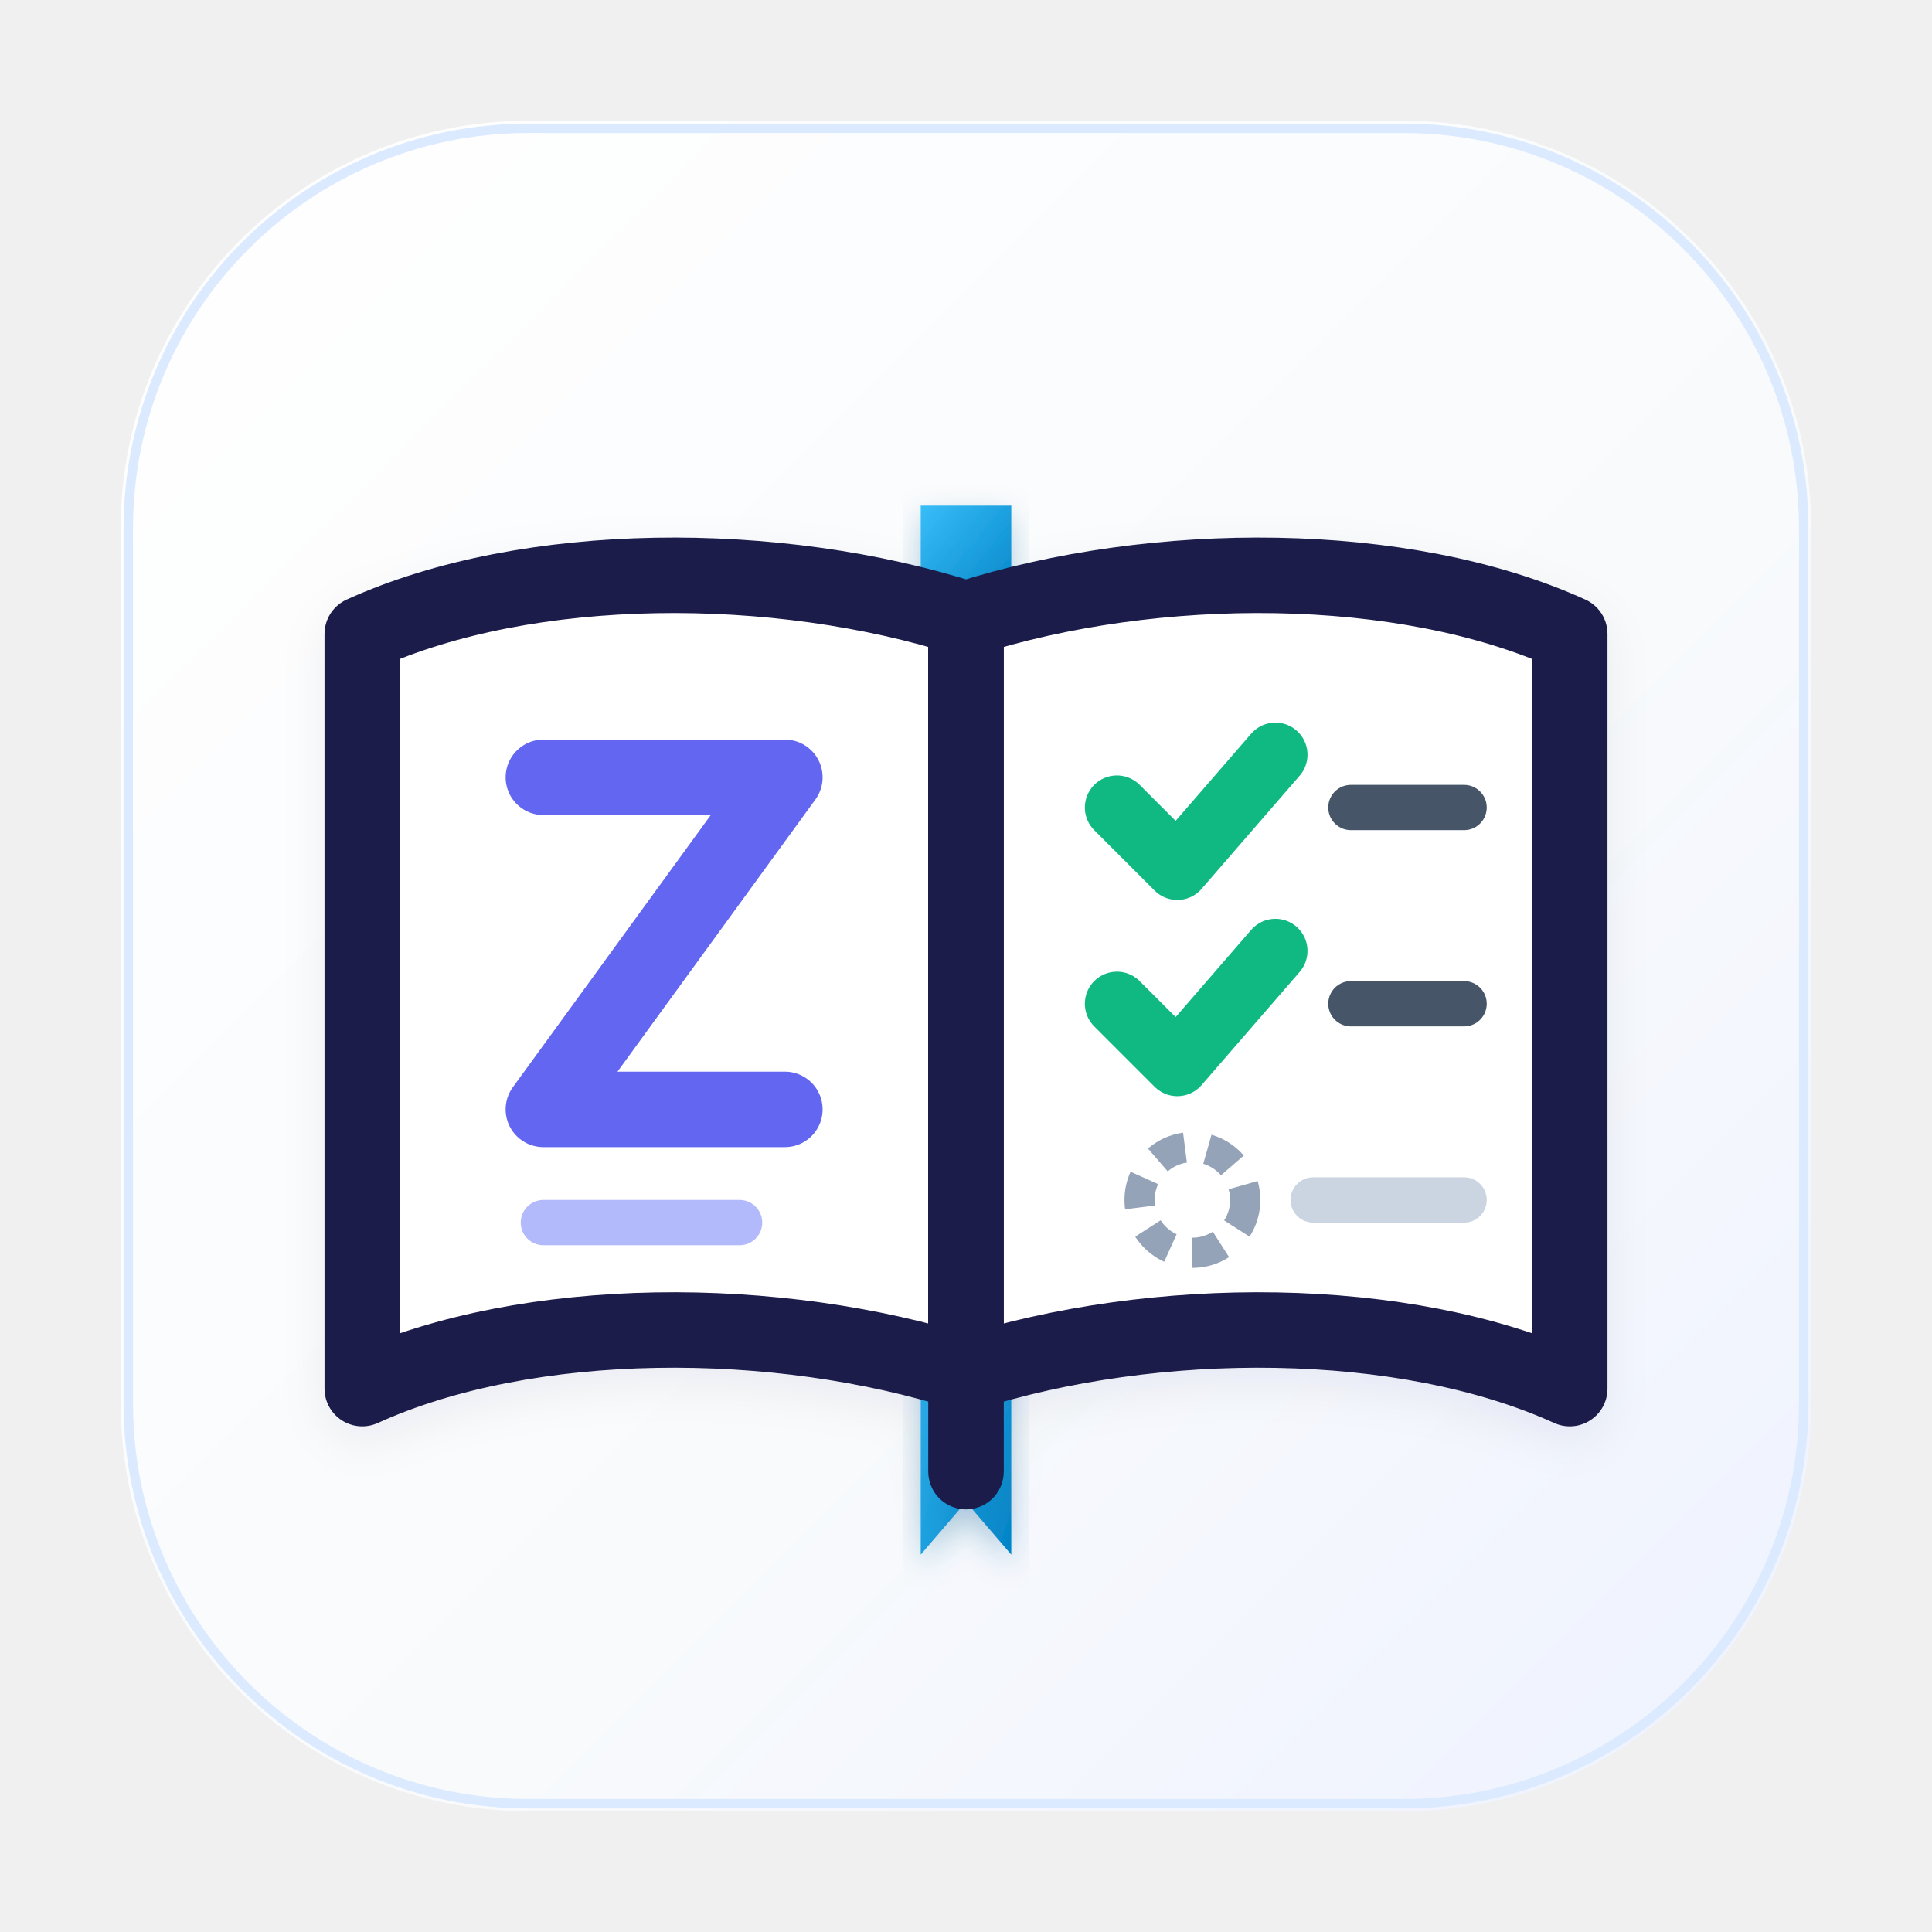
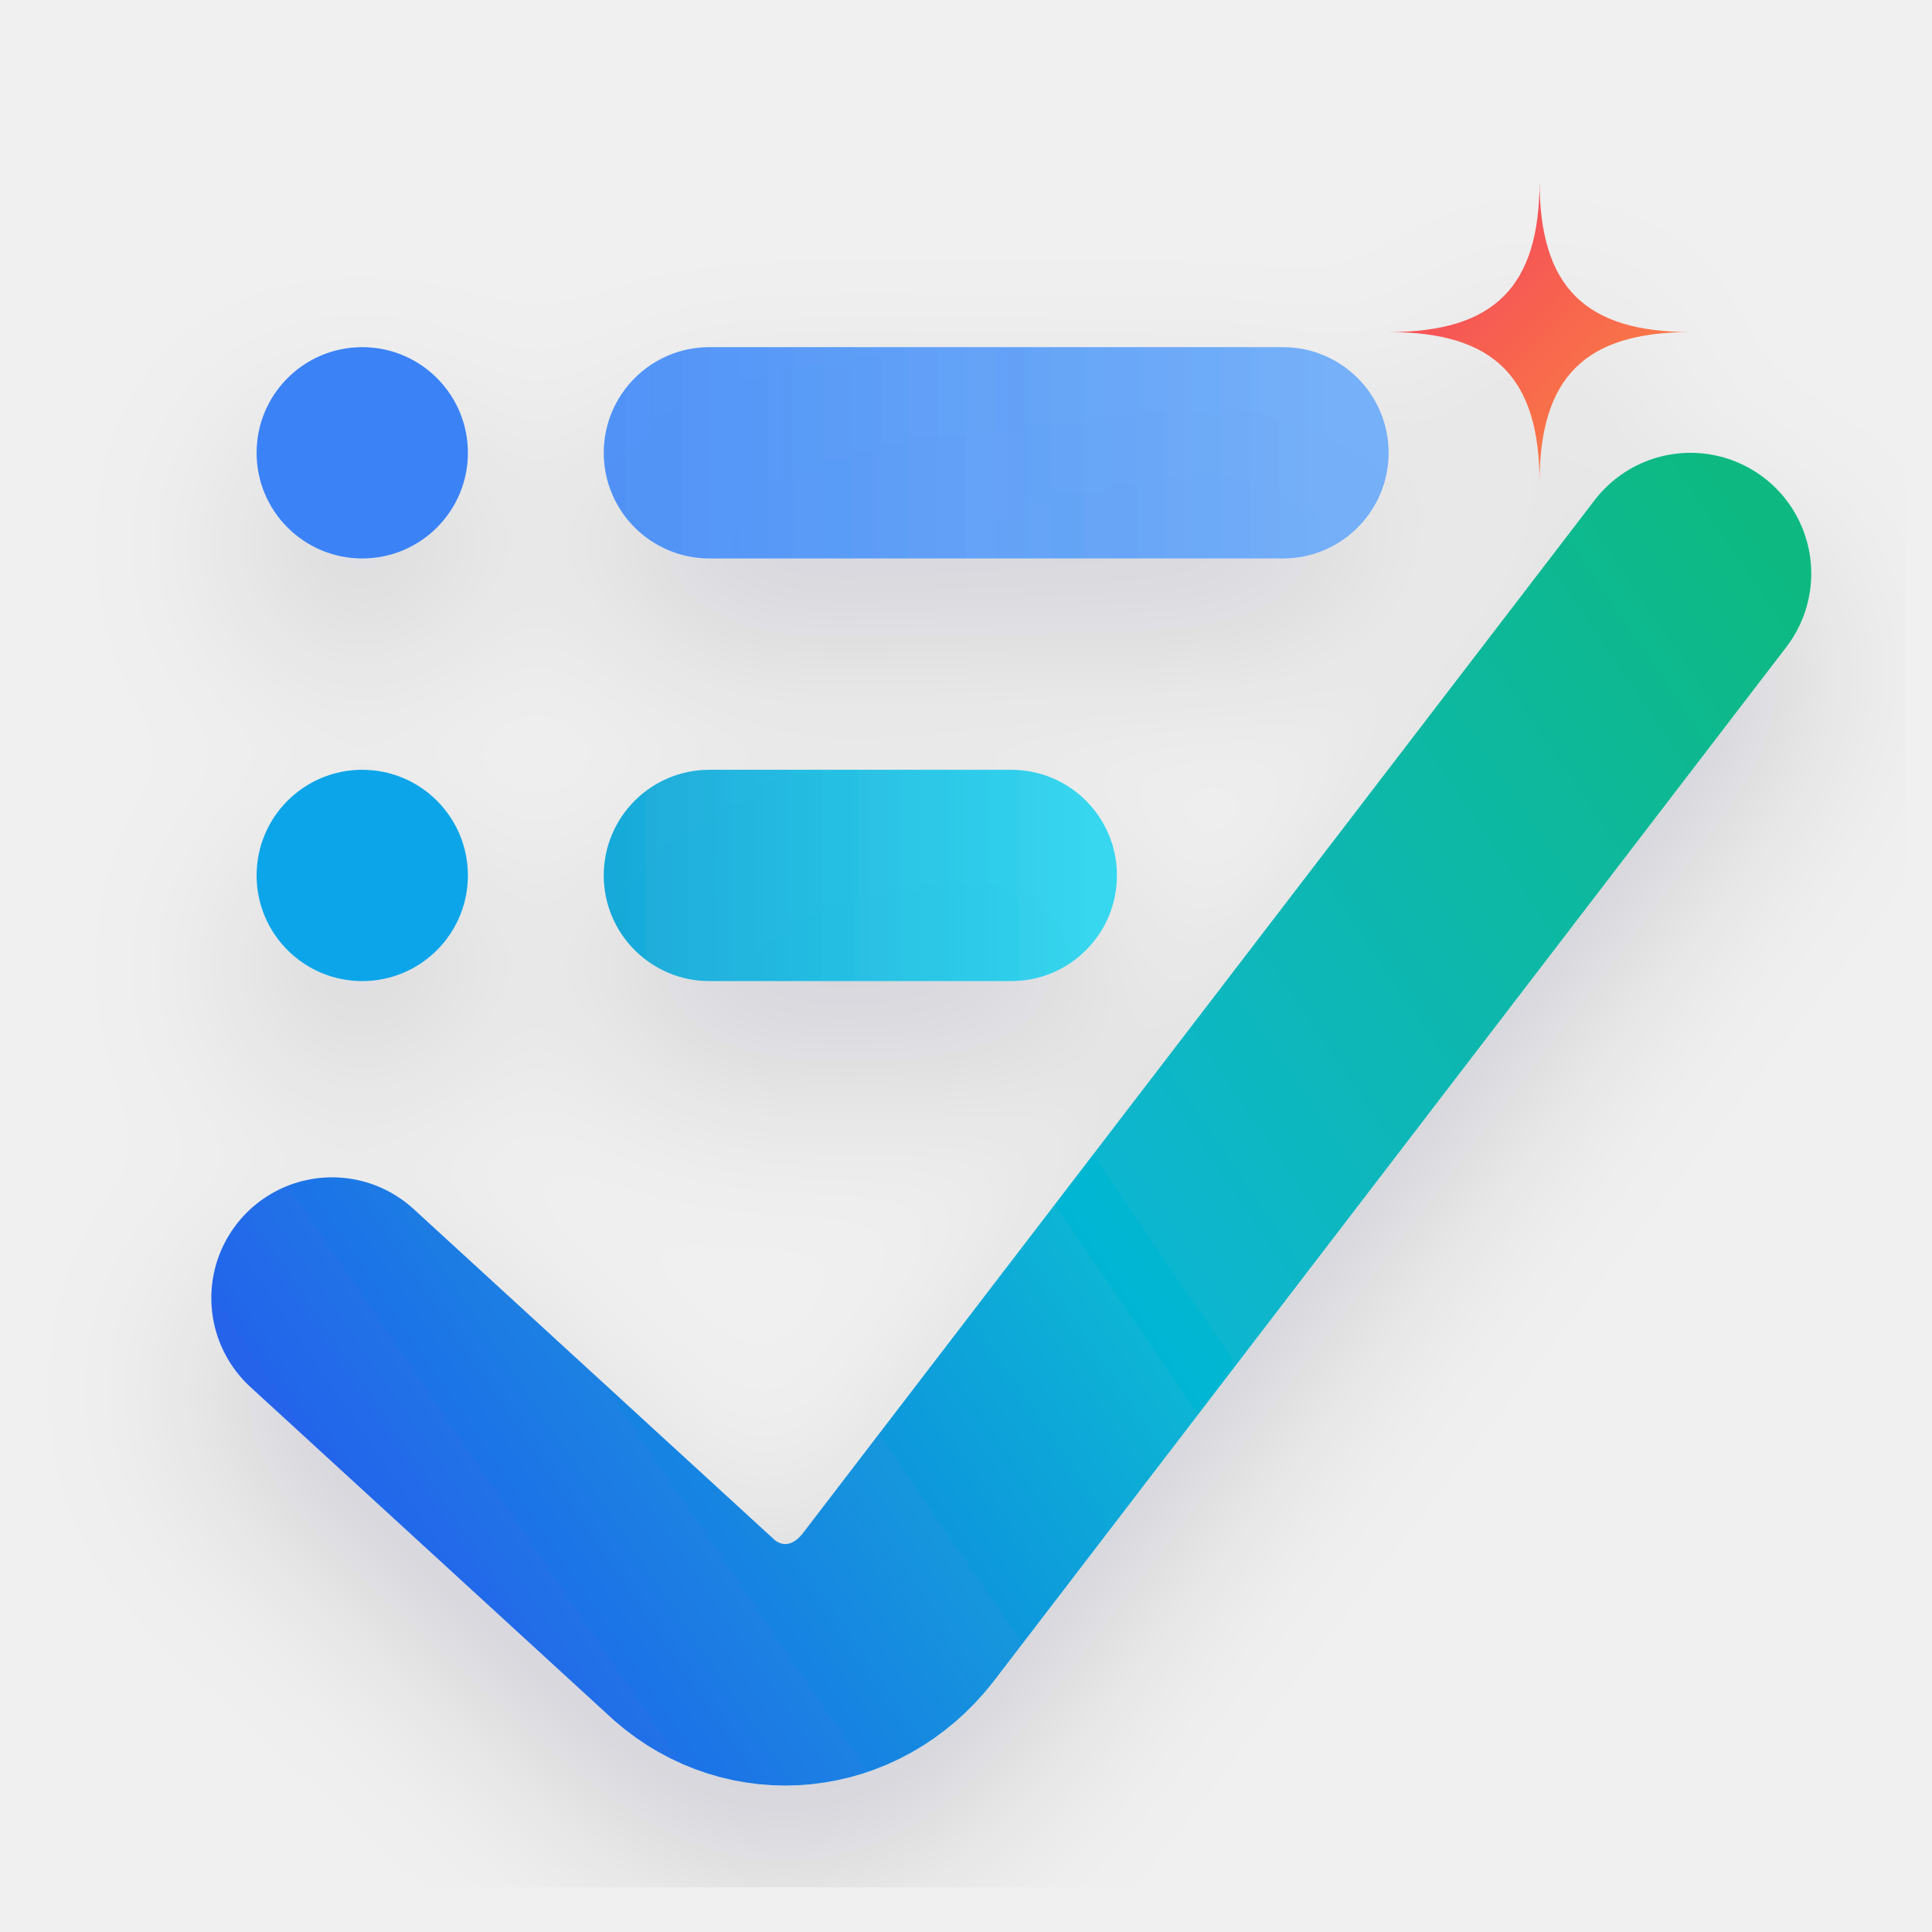
- <svg xmlns="http://www.w3.org/2000/svg" viewBox="0 0 512 512" width="100%" height="100%">
+ <svg xmlns="http://www.w3.org/2000/svg" viewBox="0 0 128 128" width="100%" height="100%" fill="none">
  <defs>
-     <linearGradient id="bgGrad4B" x1="0%" y1="0%" x2="100%" y2="100%">
-       <stop offset="0%" stop-color="#FFFFFF" />
-       <stop offset="60%" stop-color="#F8FAFC" />
-       <stop offset="100%" stop-color="#EEF2FF" />
+     <linearGradient id="todo-bar-1" x1="16" y1="28" x2="88" y2="28" gradientUnits="userSpaceOnUse">
+       <stop offset="0%" stop-color="#3B82F6" />
+       <stop offset="100%" stop-color="#60A5FA" stop-opacity="0.85" />
    </linearGradient>
-     <linearGradient id="cyanRibbon4B" x1="0%" y1="0%" x2="100%" y2="100%">
-       <stop offset="0%" stop-color="#38BDF8" />
-       <stop offset="100%" stop-color="#0284C7" />
+     <linearGradient id="todo-bar-2" x1="16" y1="56" x2="72" y2="56" gradientUnits="userSpaceOnUse">
+       <stop offset="0%" stop-color="#0284C7" />
+       <stop offset="100%" stop-color="#22D3EE" stop-opacity="0.9" />
    </linearGradient>
-     <filter id="softShadow4B" x="-20%" y="-20%" width="140%" height="140%">
-       <feDropShadow dx="0" dy="16" stdDeviation="20" flood-color="#1E1B4B" flood-opacity="0.1" />
-       <feDropShadow dx="0" dy="4" stdDeviation="6" flood-color="#1E1B4B" flood-opacity="0.06" />
-     </filter>
-     <filter id="ribbonShadow4B" x="-20%" y="-20%" width="140%" height="140%">
-       <feDropShadow dx="0" dy="3" stdDeviation="4" flood-color="#0369A1" flood-opacity="0.3" />
+     <linearGradient id="unbounded-check" x1="20" y1="96" x2="114" y2="32" gradientUnits="userSpaceOnUse">
+       <stop offset="0%" stop-color="#2563EB" />
+       <stop offset="45%" stop-color="#06B6D4" />
+       <stop offset="100%" stop-color="#10B981" />
+     </linearGradient>
+     <linearGradient id="zotero-spark" x1="92" y1="14" x2="112" y2="34" gradientUnits="userSpaceOnUse">
+       <stop offset="0%" stop-color="#F43F5E" />
+       <stop offset="100%" stop-color="#FB923C" />
+     </linearGradient>
+     <filter id="ambient-glow" x="-15%" y="-15%" width="130%" height="130%">
+       <feDropShadow dx="0" dy="6" stdDeviation="6" flood-color="#0F172A" flood-opacity="0.14" />
    </filter>
  </defs>
-   <rect x="32" y="32" width="448" height="448" rx="108" fill="url(#bgGrad4B)" />
-   <rect x="34" y="34" width="444" height="444" rx="106" fill="none" stroke="#DBEAFE" stroke-width="2.5" />
-   <g filter="url(#ribbonShadow4B)">
-     <path d="M 244 134 H 268 V 164 H 244 Z" fill="url(#cyanRibbon4B)" />
-     <path d="M 244 340 H 268 V 412 L 256 398 L 244 412 Z" fill="url(#cyanRibbon4B)" />
+   <g filter="url(#ambient-glow)">
+     <circle cx="24" cy="30" r="7" fill="#3B82F6" />
+     <rect x="40" y="23" width="52" height="14" rx="7" fill="url(#todo-bar-1)" />
+     <circle cx="24" cy="58" r="7" fill="#0EA5E9" />
+     <rect x="40" y="51" width="34" height="14" rx="7" fill="url(#todo-bar-2)" />
+     <path d="M 22 86              L 46 108              C 50 111.5, 56 111, 59.5 106.5              L 112 38" stroke="url(#unbounded-check)" stroke-width="16" stroke-linecap="round" stroke-linejoin="round" />
+     <path d="M 102 12 C 102 19, 105 22, 112 22 C 105 22, 102 25, 102 32 C 102 25, 99 22, 92 22 C 99 22, 102 19, 102 12 Z" fill="url(#zotero-spark)" />
  </g>
-   <g filter="url(#softShadow4B)">
-     <path d="M 256 164 C 206 148 140 148 96 168 V 368 C 140 348 206 348 256 364 Z" fill="#FFFFFF" stroke="#1E1B4B" stroke-width="20" stroke-linecap="round" stroke-linejoin="round" />
-     <path d="M 256 164 C 306 148 372 148 416 168 V 368 C 372 348 306 348 256 364 Z" fill="#FFFFFF" stroke="#1E1B4B" stroke-width="20" stroke-linecap="round" stroke-linejoin="round" />
-     <line x1="256" y1="170" x2="256" y2="390" stroke="#1E1B4B" stroke-width="20" stroke-linecap="round" />
-   </g>
-   <path d="M 144 206 H 208 L 144 294 H 208" stroke="#6366F1" stroke-width="20" stroke-linecap="round" stroke-linejoin="round" fill="none" />
-   <line x1="144" y1="324" x2="196" y2="324" stroke="#818CF8" stroke-width="12" stroke-linecap="round" opacity="0.6" />
-   <path d="M 296 214 L 312 230 L 338 200" stroke="#10B981" stroke-width="17" stroke-linecap="round" stroke-linejoin="round" fill="none" />
-   <line x1="358" y1="214" x2="388" y2="214" stroke="#475569" stroke-width="12" stroke-linecap="round" />
-   <path d="M 296 266 L 312 282 L 338 252" stroke="#10B981" stroke-width="17" stroke-linecap="round" stroke-linejoin="round" fill="none" />
-   <line x1="358" y1="266" x2="388" y2="266" stroke="#475569" stroke-width="12" stroke-linecap="round" />
-   <circle cx="316" cy="318" r="14" fill="none" stroke="#94A3B8" stroke-width="8" stroke-dasharray="8 6" />
-   <line x1="348" y1="318" x2="388" y2="318" stroke="#CBD5E1" stroke-width="12" stroke-linecap="round" />
</svg>
